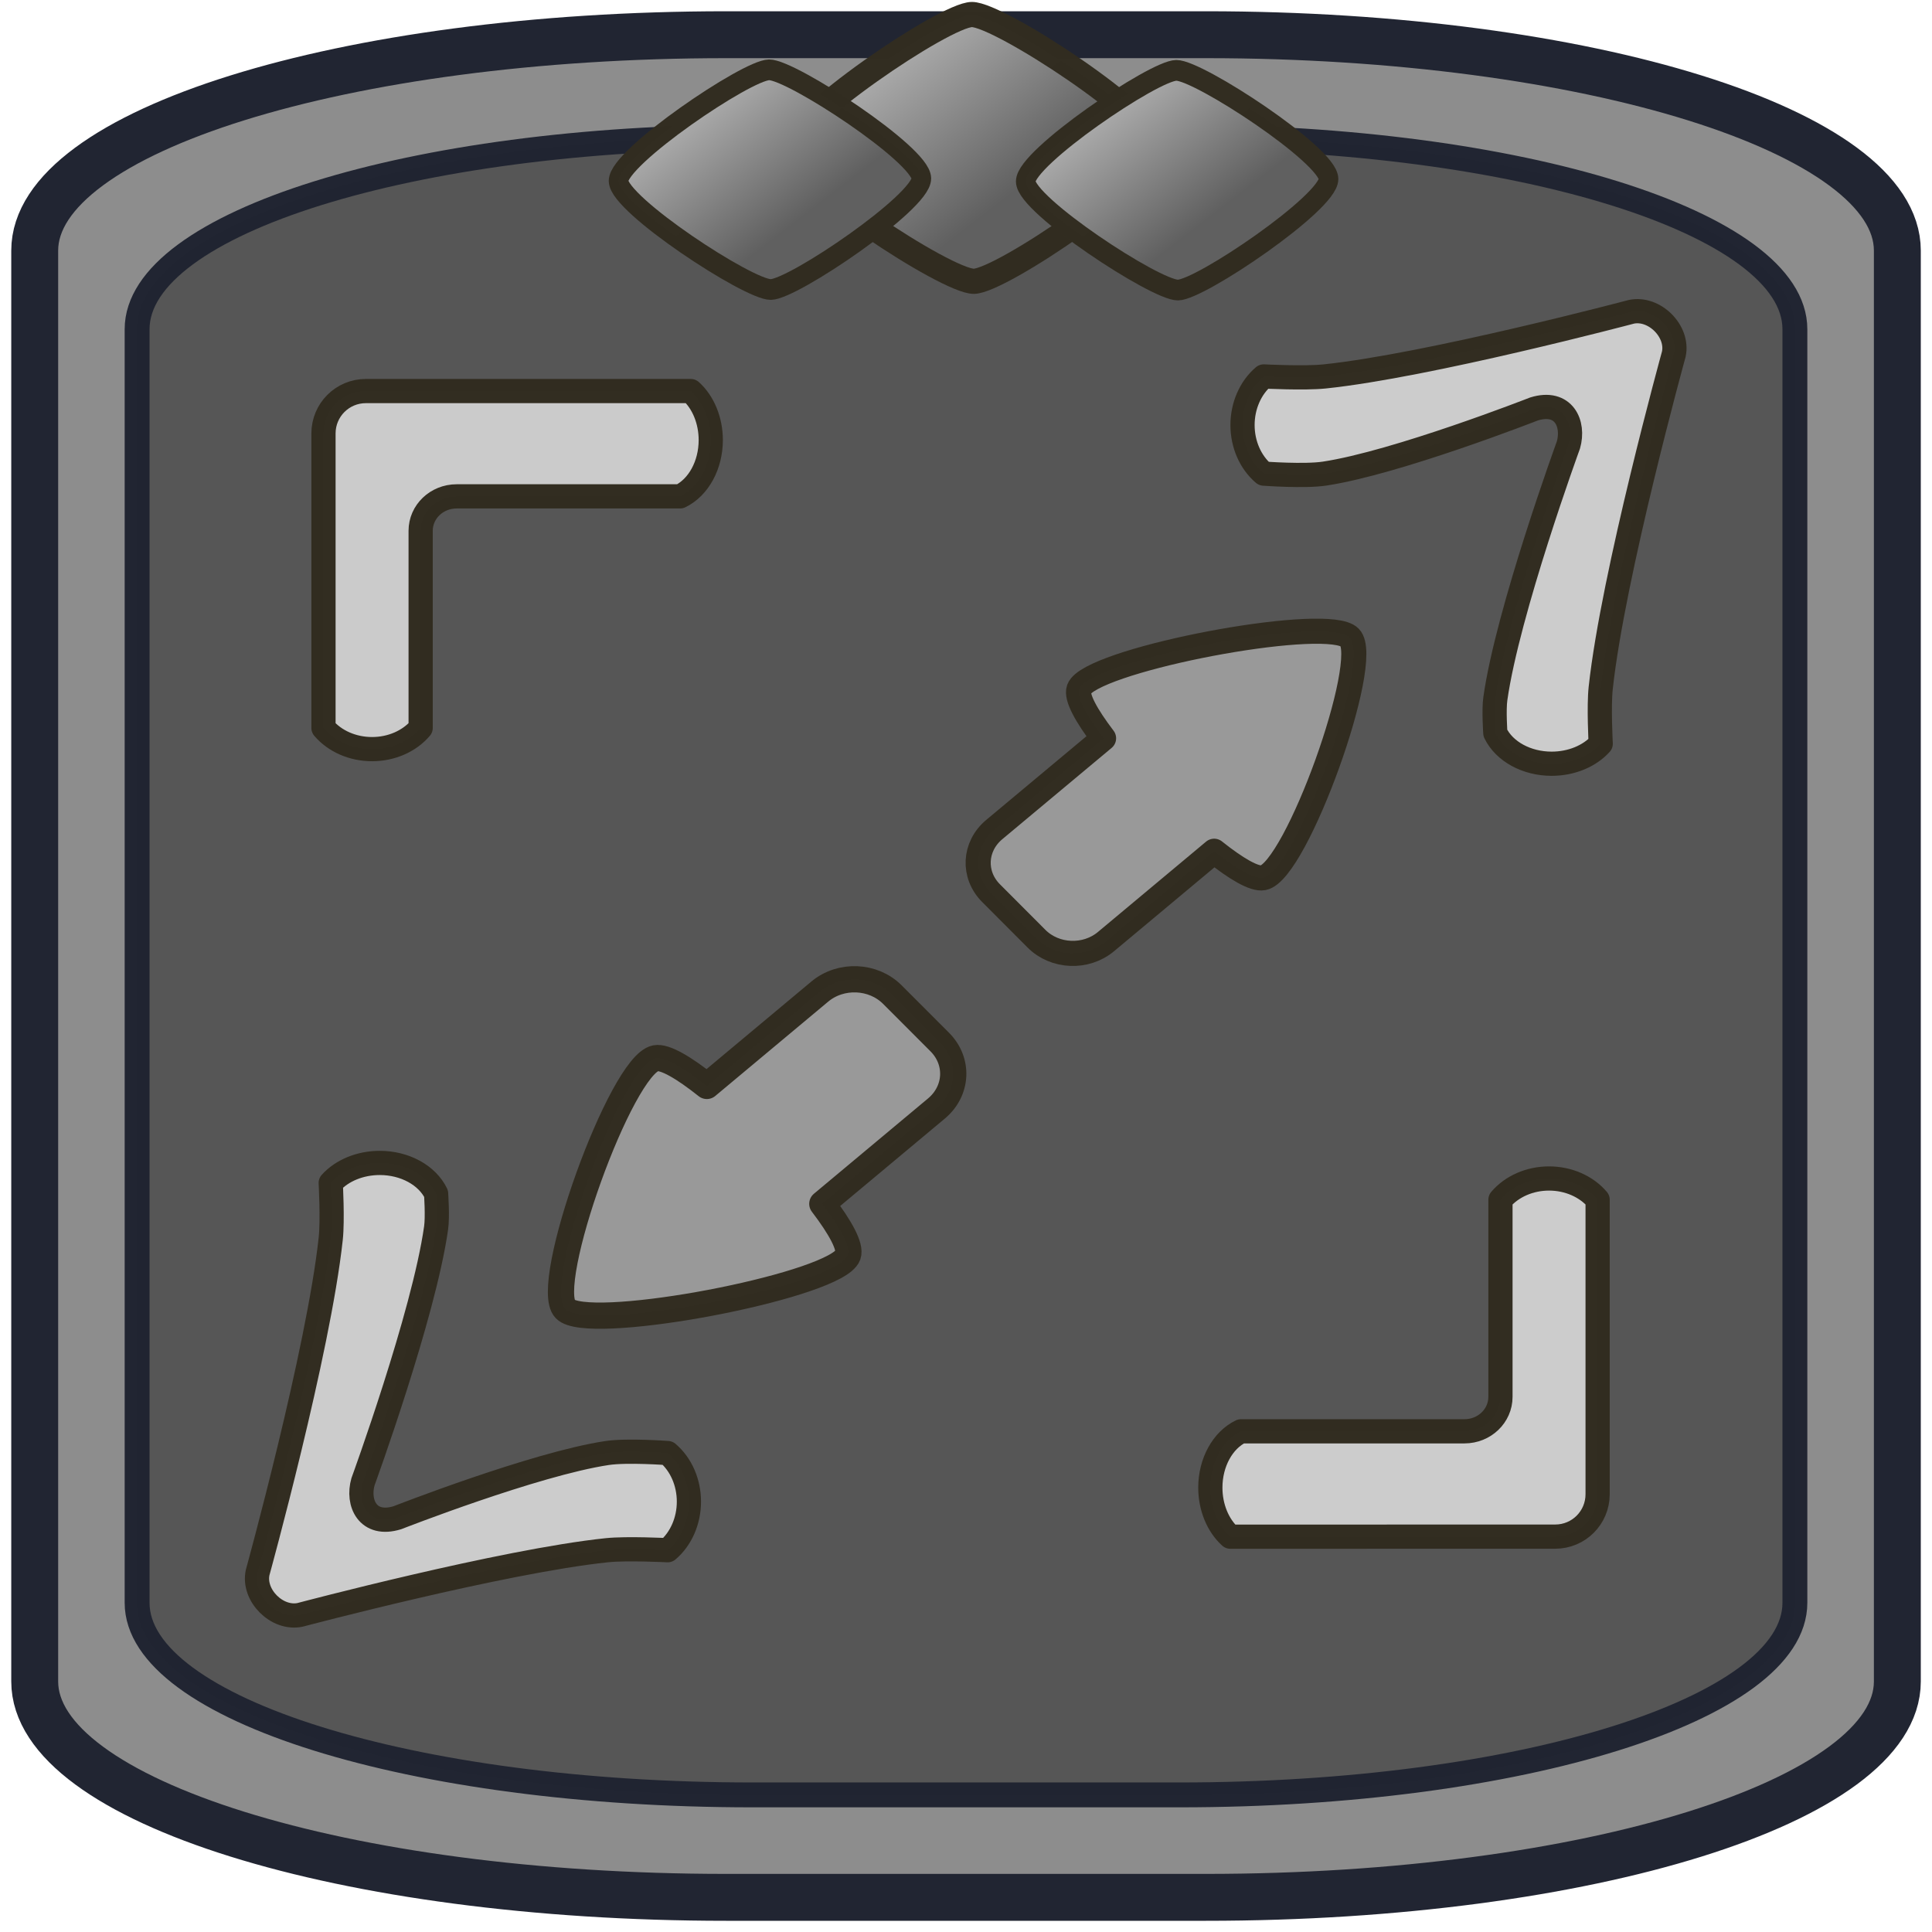
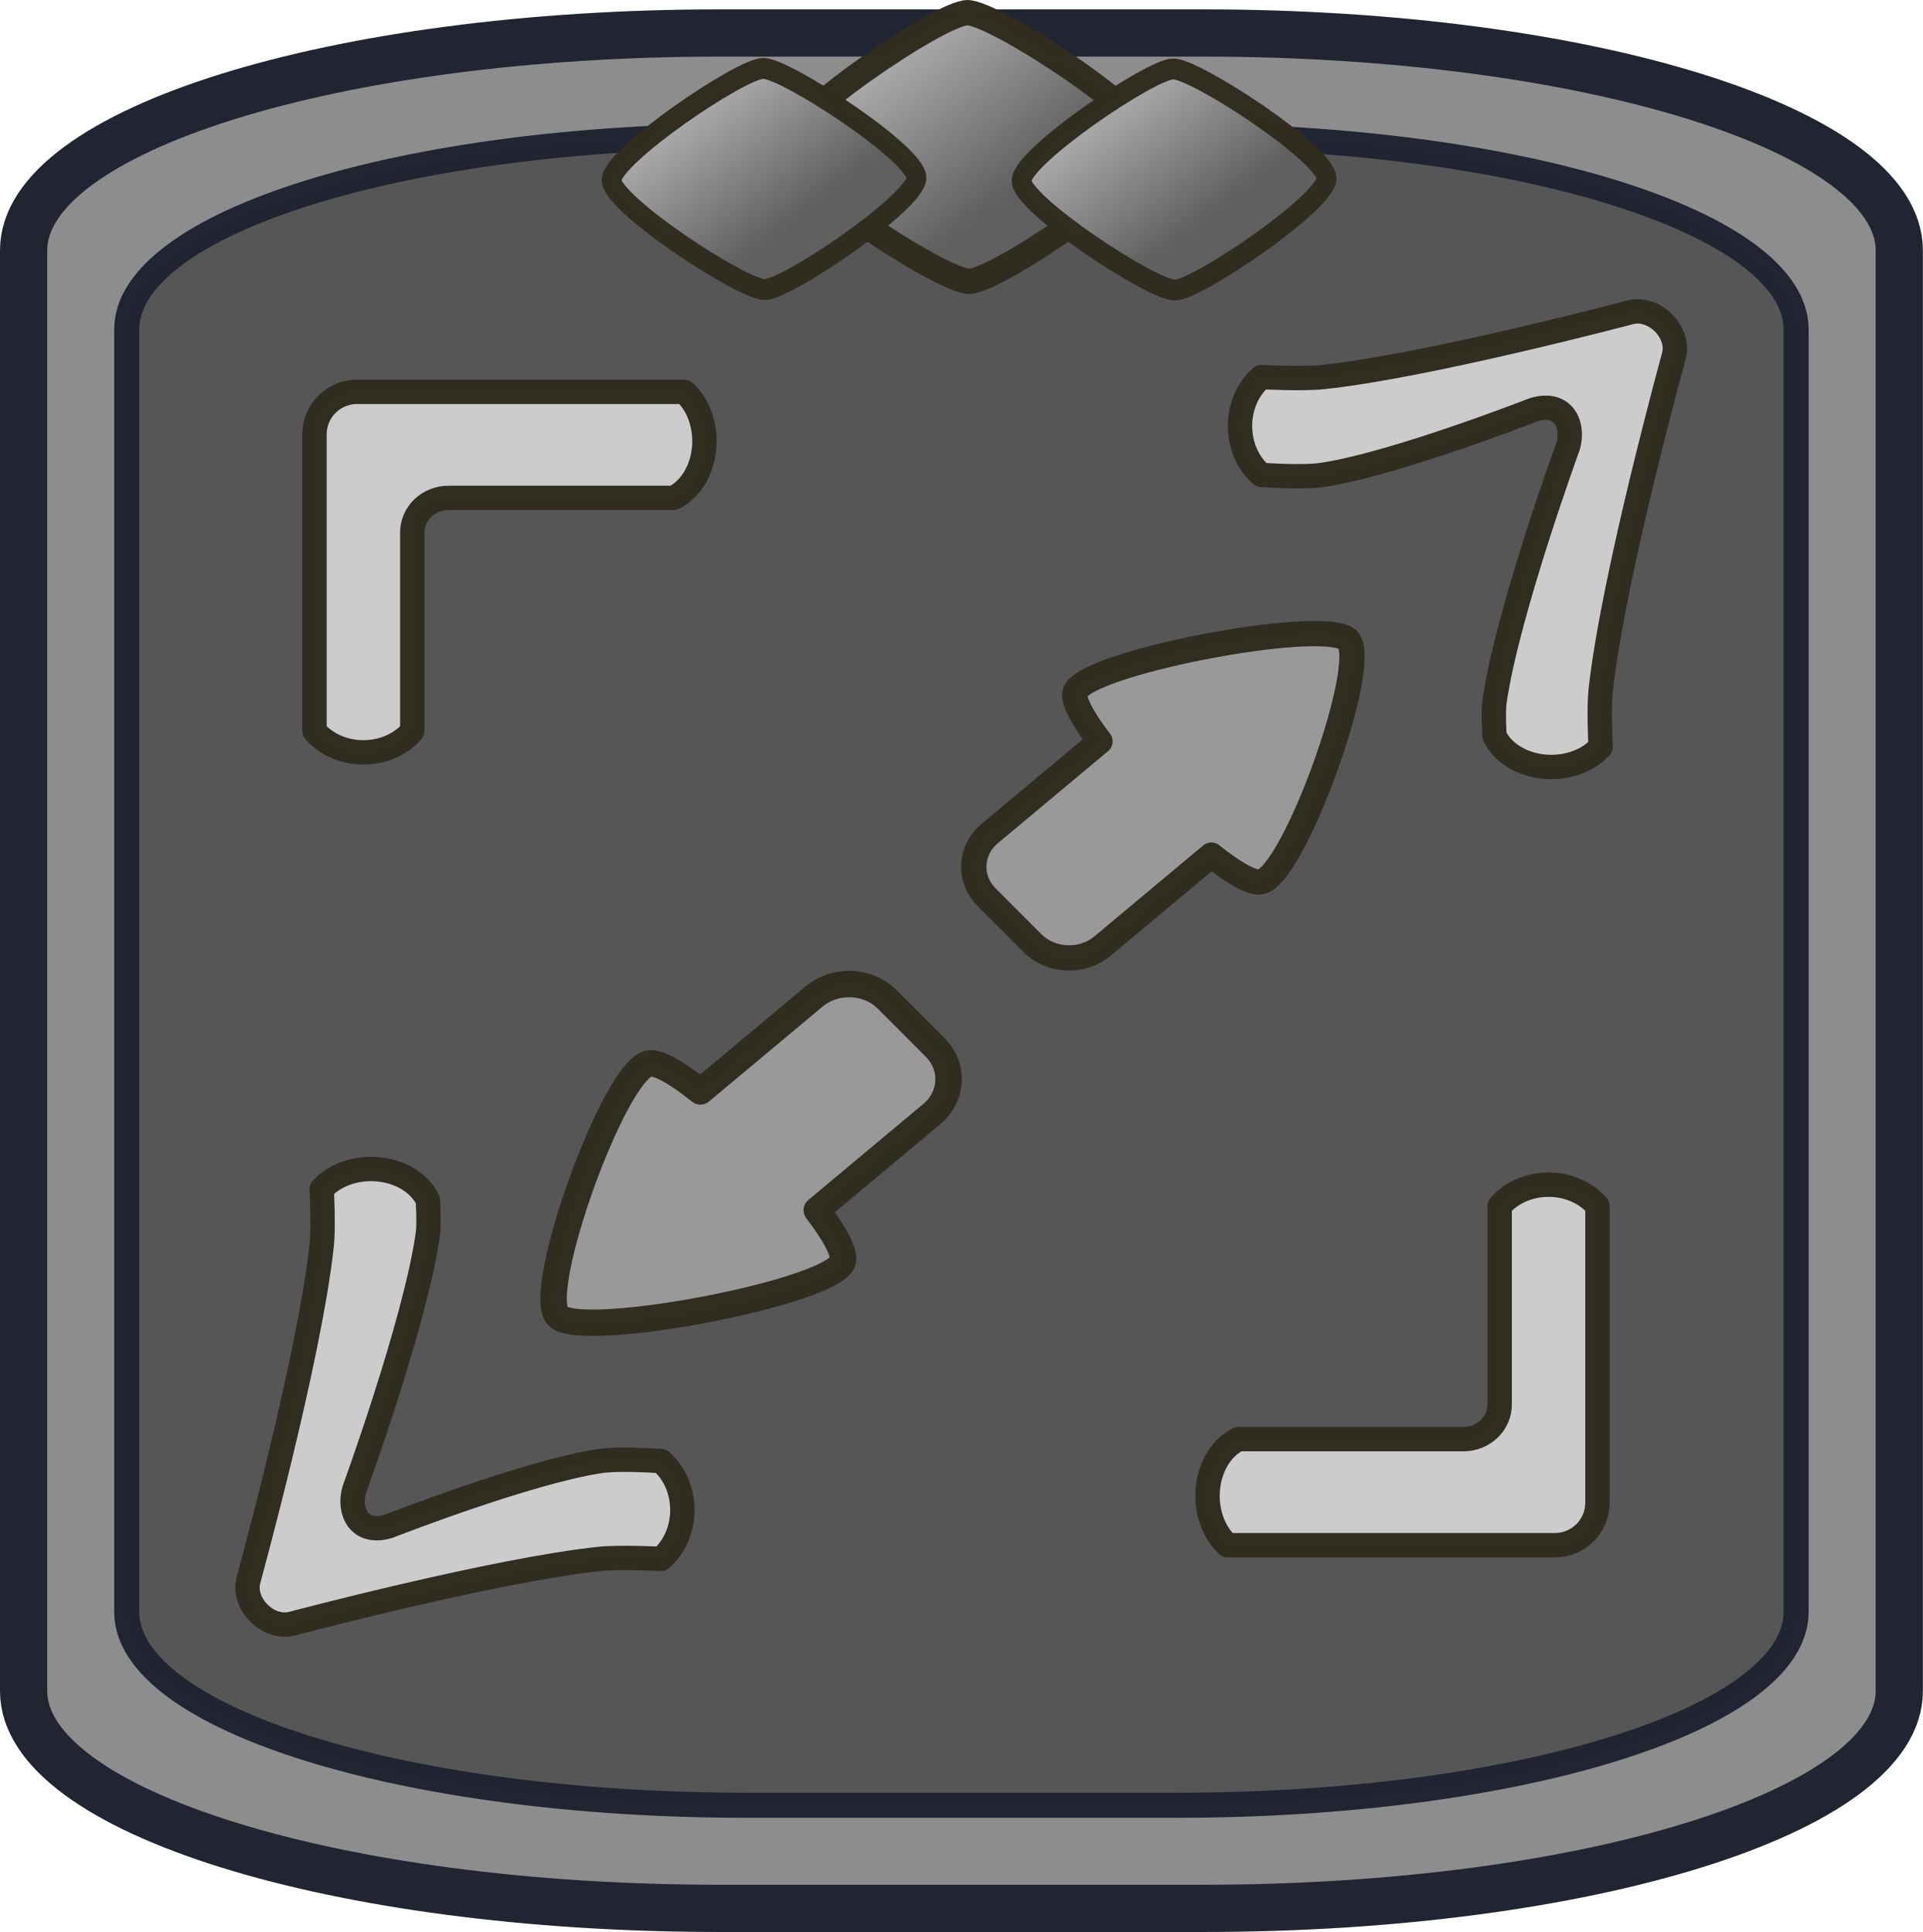
- <svg xmlns="http://www.w3.org/2000/svg" xmlns:xlink="http://www.w3.org/1999/xlink" width="130" height="130" viewBox="0 0 34.396 34.396" version="1.1" id="svg1">
+ <svg xmlns="http://www.w3.org/2000/svg" xmlns:xlink="http://www.w3.org/1999/xlink" width="200" height="200.976" viewBox="0 0 52.917 53.175" version="1.1" id="svg1">
  <defs id="defs1">
    <linearGradient id="linearGradient33">
      <stop style="stop-color:#d1d1d1;stop-opacity:1;" offset="0" id="stop33" />
      <stop style="stop-color:#606060;stop-opacity:1;" offset="0.696" id="stop34" />
    </linearGradient>
    <linearGradient xlink:href="#linearGradient33" id="linearGradient34" x1="10.421" y1="0.82" x2="8.26" y2="7.473" gradientUnits="userSpaceOnUse" />
    <linearGradient xlink:href="#linearGradient33" id="linearGradient34-4" x1="10.421" y1="0.82" x2="8.26" y2="7.473" gradientUnits="userSpaceOnUse" />
    <linearGradient xlink:href="#linearGradient33" id="linearGradient34-4-7" x1="10.421" y1="0.82" x2="8.26" y2="7.473" gradientUnits="userSpaceOnUse" />
  </defs>
-   <g id="layer1">
-     <rect style="fill:#8d8d8d;stroke:#212532;stroke-width:0.835;stroke-linejoin:round;stroke-miterlimit:8.2;stroke-opacity:0.996;stroke-dasharray:none;fill-opacity:1" id="rect1" width="33.161" height="33.161" x="0.618" y="0.618" ry="3.843" rx="12.308" />
-     <rect style="fill:#565656;stroke:#212532;stroke-width:0.443;stroke-linejoin:round;stroke-miterlimit:8.2;stroke-dasharray:none;stroke-opacity:0.996;fill-opacity:1" id="rect1-8" width="29.514" height="29.514" x="2.441" y="2.441" ry="3.42" rx="10.954" />
-     <path d="m 6.514,6.962 c -0.418,0 -0.755,0.337 -0.755,0.755 V 11.879 12.96 A 1.069,0.918 0 0 0 6.624,13.337 1.069,0.918 0 0 0 7.489,12.96 V 11.879 9.45 c 0,-0.339 0.286,-0.613 0.641,-0.613 h 3.366 0.612 A 0.852,1.074 0 0 0 12.654,7.835 0.852,1.074 0 0 0 12.298,6.962 h -0.993 z" style="fill:#cbcbcb;stroke:#322d21;stroke-width:0.431;stroke-linejoin:round;stroke-miterlimit:8.2;stroke-opacity:0.996;fill-opacity:1" id="path9" />
-     <path d="m 4.587,27.995 c -0.089,0.408 0.346,0.841 0.755,0.755 0,0 3.612,-0.958 5.464,-1.151 0.358,-0.037 1.081,0 1.081,0 0.237,-0.201 0.378,-0.523 0.378,-0.865 -3e-5,-0.342 -0.14,-0.663 -0.378,-0.865 0,0 -0.724,-0.054 -1.081,0 -1.287,0.194 -3.73,1.151 -3.73,1.151 -0.53,0.164 -0.721,-0.264 -0.613,-0.641 0,0 1.082,-2.965 1.301,-4.517 0.029,-0.202 0,-0.612 0,-0.612 -0.16,-0.329 -0.558,-0.546 -1.003,-0.546 -0.346,2.9e-5 -0.671,0.132 -0.873,0.356 0,0 0.036,0.664 0,0.993 -0.218,2.016 -1.301,5.942 -1.301,5.942 z" style="fill:#cccccc;stroke:#322d21;stroke-width:0.431;stroke-linejoin:round;stroke-miterlimit:8.2;stroke-opacity:0.996;fill-opacity:1" id="path9-2" />
-     <path d="m 29.799,6.306 c 0.089,-0.408 -0.346,-0.841 -0.755,-0.755 0,0 -3.612,0.958 -5.464,1.151 -0.358,0.037 -1.081,0 -1.081,0 -0.237,0.201 -0.378,0.523 -0.378,0.865 3e-5,0.342 0.14,0.663 0.378,0.865 0,0 0.724,0.054 1.081,0 1.287,-0.194 3.73,-1.151 3.73,-1.151 0.53,-0.164 0.721,0.264 0.613,0.641 0,0 -1.082,2.965 -1.301,4.517 -0.029,0.202 0,0.612 0,0.612 0.16,0.329 0.558,0.546 1.003,0.546 0.346,-2.9e-5 0.671,-0.132 0.873,-0.356 0,0 -0.036,-0.664 0,-0.993 0.218,-2.016 1.301,-5.942 1.301,-5.942 z" style="fill:#cccccc;stroke:#322d21;stroke-width:0.431;stroke-linejoin:round;stroke-miterlimit:8.2;stroke-opacity:0.996;fill-opacity:1" id="path9-2-0" />
-     <path d="m 27.688,27.357 c 0.418,0 0.755,-0.337 0.755,-0.755 v -4.162 -1.081 a 1.069,0.918 0 0 0 -0.865,-0.378 1.069,0.918 0 0 0 -0.865,0.378 v 1.081 2.429 c 0,0.339 -0.286,0.613 -0.641,0.613 h -3.366 -0.612 a 0.852,1.074 0 0 0 -0.546,1.003 0.852,1.074 0 0 0 0.356,0.873 h 0.993 z" style="fill:#cccccc;stroke:#322d21;stroke-width:0.431;stroke-linejoin:round;stroke-miterlimit:8.2;stroke-opacity:0.996;fill-opacity:1" id="path9-1" />
-     <path d="m 19.291,12.167 c -0.041,0.034 -0.069,0.068 -0.081,0.101 -0.052,0.144 0.132,0.475 0.437,0.876 l -1.946,1.625 c -0.359,0.3 -0.384,0.805 -0.056,1.133 l 0.808,0.81 c 0.327,0.328 0.88,0.351 1.238,0.051 l 1.925,-1.608 c 0.388,0.309 0.714,0.503 0.873,0.472 0.587,-0.112 1.94,-3.869 1.541,-4.278 -0.374,-0.383 -4.119,0.303 -4.74,0.819 z" style="fill:#999999;fill-opacity:1;stroke:#322d21;stroke-width:0.447;stroke-linejoin:round;stroke-miterlimit:8.2;stroke-opacity:0.996" id="path11" />
-     <path d="m 15.012,22.451 c 0.043,-0.036 0.072,-0.071 0.084,-0.105 0.054,-0.151 -0.137,-0.496 -0.456,-0.914 l 2.032,-1.697 c 0.374,-0.313 0.401,-0.84 0.059,-1.183 l -0.844,-0.845 c -0.342,-0.342 -0.919,-0.366 -1.293,-0.053 l -2.01,1.679 c -0.405,-0.322 -0.746,-0.525 -0.912,-0.493 -0.613,0.117 -2.026,4.041 -1.609,4.467 0.391,0.4 4.301,-0.316 4.949,-0.855 z" style="fill:#999999;fill-opacity:1;stroke:#322d21;stroke-width:0.467;stroke-linejoin:round;stroke-miterlimit:8.2;stroke-opacity:0.996" id="path11-1" />
-     <path style="fill:url(#linearGradient34);fill-opacity:1;fill-rule:nonzero;stroke:#322d21;stroke-width:0.443;stroke-linejoin:round;stroke-miterlimit:8.2;stroke-opacity:0.996" id="path1" d="M 11.386,7.222 C 10.978,7.522 7.758,6.256 7.458,5.848 7.157,5.44 6.901,1.989 7.309,1.689 7.717,1.388 10.937,2.655 11.237,3.063 c 0.301,0.408 0.556,3.858 0.149,4.159 z" transform="matrix(0.5591762,-0.8191324,0.7713627,0.5938054,8.65635,7.644338)" />
-     <path style="fill:url(#linearGradient34-4);fill-opacity:1;fill-rule:nonzero;stroke:#322d21;stroke-width:0.443;stroke-linejoin:round;stroke-miterlimit:8.2;stroke-opacity:0.996" id="path1-5" d="M 11.386,7.222 C 10.978,7.522 7.758,6.256 7.458,5.848 7.157,5.44 6.901,1.989 7.309,1.689 7.717,1.388 10.937,2.655 11.237,3.063 c 0.301,0.408 0.556,3.858 0.149,4.159 z" transform="matrix(0.4605003,-0.6745828,0.6352429,0.4890185,13.82204,7.335098)" />
-     <path style="fill:url(#linearGradient34-4-7);fill-opacity:1;fill-rule:nonzero;stroke:#322d21;stroke-width:0.443;stroke-linejoin:round;stroke-miterlimit:8.2;stroke-opacity:0.996" id="path1-5-7" d="M 11.386,7.222 C 10.978,7.522 7.758,6.256 7.458,5.848 7.157,5.44 6.901,1.989 7.309,1.689 7.717,1.388 10.937,2.655 11.237,3.063 c 0.301,0.408 0.556,3.858 0.149,4.159 z" transform="matrix(0.4605003,-0.6745828,0.6352429,0.4890185,6.572887,7.325552)" />
+   <g id="layer1" transform="translate(-0.2000028,-0.03417968)">
+     <rect style="fill:#8d8d8d;fill-opacity:1;stroke:#212532;stroke-width:1.3;stroke-linejoin:round;stroke-miterlimit:8.2;stroke-dasharray:none;stroke-opacity:0.996" id="rect1" width="51.617" height="51.617" x="0.85" y="0.942" ry="5.982" rx="19.158" />
+     <rect style="fill:#565656;fill-opacity:1;stroke:#212532;stroke-width:0.69;stroke-linejoin:round;stroke-miterlimit:8.2;stroke-dasharray:none;stroke-opacity:0.996" id="rect1-8" width="45.94" height="45.94" x="3.688" y="3.781" ry="5.324" rx="17.051" />
+     <path d="m 10.029,10.818 c -0.651,0 -1.175,0.524 -1.175,1.175 v 6.479 1.682 a 1.665,1.429 0 0 0 1.346,0.588 1.665,1.429 0 0 0 1.346,-0.588 v -1.682 -3.78 c 0,-0.528 0.445,-0.954 0.998,-0.954 h 5.239 0.952 a 1.327,1.672 0 0 0 0.851,-1.561 1.327,1.672 0 0 0 -0.554,-1.359 h -1.546 z" style="fill:#cbcbcb;fill-opacity:1;stroke:#322d21;stroke-width:0.671;stroke-linejoin:round;stroke-miterlimit:8.2;stroke-opacity:0.996" id="path9" />
+     <path d="m 7.029,43.557 c -0.139,0.636 0.538,1.309 1.175,1.175 0,0 5.623,-1.492 8.504,-1.792 0.558,-0.058 1.682,0 1.682,0 0.369,-0.313 0.588,-0.813 0.588,-1.346 -4.7e-5,-0.532 -0.219,-1.032 -0.588,-1.346 0,0 -1.128,-0.084 -1.682,0 -2.003,0.302 -5.806,1.792 -5.806,1.792 -0.825,0.255 -1.123,-0.411 -0.954,-0.998 0,0 1.684,-4.616 2.025,-7.031 0.044,-0.314 0,-0.952 0,-0.952 -0.248,-0.512 -0.869,-0.851 -1.561,-0.851 -0.539,4.5e-5 -1.045,0.206 -1.359,0.554 0,0 0.055,1.034 0,1.546 -0.34,3.138 -2.025,9.249 -2.025,9.249 z" style="fill:#cccccc;fill-opacity:1;stroke:#322d21;stroke-width:0.671;stroke-linejoin:round;stroke-miterlimit:8.2;stroke-opacity:0.996" id="path9-2" />
+     <path d="m 46.273,9.796 c 0.139,-0.636 -0.538,-1.309 -1.175,-1.175 0,0 -5.623,1.492 -8.504,1.792 -0.558,0.058 -1.682,0 -1.682,0 -0.369,0.313 -0.588,0.813 -0.588,1.346 4.7e-5,0.532 0.219,1.032 0.588,1.346 0,0 1.128,0.084 1.682,0 2.003,-0.302 5.806,-1.792 5.806,-1.792 0.825,-0.255 1.123,0.411 0.954,0.998 0,0 -1.684,4.616 -2.025,7.031 -0.044,0.314 0,0.952 0,0.952 0.248,0.512 0.869,0.851 1.561,0.851 0.539,-4.6e-5 1.045,-0.206 1.359,-0.554 0,0 -0.055,-1.034 0,-1.546 0.34,-3.138 2.025,-9.249 2.025,-9.249 z" style="fill:#cccccc;fill-opacity:1;stroke:#322d21;stroke-width:0.671;stroke-linejoin:round;stroke-miterlimit:8.2;stroke-opacity:0.996" id="path9-2-0" />
+     <path d="m 42.987,42.564 c 0.651,0 1.175,-0.524 1.175,-1.175 v -6.479 -1.682 a 1.665,1.429 0 0 0 -1.346,-0.588 1.665,1.429 0 0 0 -1.346,0.588 v 1.682 3.78 c 0,0.528 -0.445,0.954 -0.998,0.954 H 35.233 34.281 a 1.327,1.672 0 0 0 -0.851,1.561 1.327,1.672 0 0 0 0.554,1.359 h 1.546 z" style="fill:#cccccc;fill-opacity:1;stroke:#322d21;stroke-width:0.671;stroke-linejoin:round;stroke-miterlimit:8.2;stroke-opacity:0.996" id="path9-1" />
+     <path d="m 29.917,18.92 c -0.064,0.054 -0.107,0.106 -0.126,0.157 -0.081,0.225 0.205,0.74 0.68,1.363 l -3.028,2.53 c -0.558,0.466 -0.597,1.253 -0.088,1.763 l 1.258,1.26 c 0.51,0.51 1.369,0.546 1.927,0.08 l 2.996,-2.503 c 0.604,0.481 1.112,0.782 1.359,0.735 0.913,-0.174 3.02,-6.023 2.399,-6.659 -0.583,-0.597 -6.411,0.471 -7.378,1.275 z" style="fill:#999999;fill-opacity:1;stroke:#322d21;stroke-width:0.696;stroke-linejoin:round;stroke-miterlimit:8.2;stroke-opacity:0.996" id="path11" />
+     <path d="m 23.256,34.928 c 0.067,-0.056 0.112,-0.111 0.131,-0.163 0.084,-0.235 -0.214,-0.772 -0.71,-1.423 l 3.162,-2.642 c 0.583,-0.487 0.624,-1.308 0.092,-1.841 L 24.617,27.543 C 24.085,27.01 23.188,26.973 22.605,27.46 l -3.129,2.614 c -0.631,-0.502 -1.161,-0.817 -1.419,-0.768 -0.954,0.182 -3.154,6.289 -2.505,6.954 0.608,0.623 6.694,-0.492 7.704,-1.331 z" style="fill:#999999;fill-opacity:1;stroke:#322d21;stroke-width:0.727;stroke-linejoin:round;stroke-miterlimit:8.2;stroke-opacity:0.996" id="path11-1" />
+     <path style="fill:url(#linearGradient34);fill-opacity:1;fill-rule:nonzero;stroke:#322d21;stroke-width:0.443;stroke-linejoin:round;stroke-miterlimit:8.2;stroke-opacity:0.996" id="path1" d="M 11.386,7.222 C 10.978,7.522 7.758,6.256 7.458,5.848 7.157,5.44 6.901,1.989 7.309,1.689 7.717,1.388 10.937,2.655 11.237,3.063 c 0.301,0.408 0.556,3.858 0.149,4.159 z" transform="matrix(0.8703934,-1.275032,1.200675,0.9242959,13.36285,11.87987)" />
+     <path style="fill:url(#linearGradient34-4);fill-opacity:1;fill-rule:nonzero;stroke:#322d21;stroke-width:0.443;stroke-linejoin:round;stroke-miterlimit:8.2;stroke-opacity:0.996" id="path1-5" d="M 11.386,7.222 C 10.978,7.522 7.758,6.256 7.458,5.848 7.157,5.44 6.901,1.989 7.309,1.689 7.717,1.388 10.937,2.655 11.237,3.063 c 0.301,0.408 0.556,3.858 0.149,4.159 z" transform="matrix(0.7167979,-1.050031,0.9887959,0.7611885,21.40357,11.39852)" />
+     <path style="fill:url(#linearGradient34-4-7);fill-opacity:1;fill-rule:nonzero;stroke:#322d21;stroke-width:0.443;stroke-linejoin:round;stroke-miterlimit:8.2;stroke-opacity:0.996" id="path1-5-7" d="M 11.386,7.222 C 10.978,7.522 7.758,6.256 7.458,5.848 7.157,5.44 6.901,1.989 7.309,1.689 7.717,1.388 10.937,2.655 11.237,3.063 c 0.301,0.408 0.556,3.858 0.149,4.159 z" transform="matrix(0.7167979,-1.050031,0.9887959,0.7611885,10.1198,11.38366)" />
  </g>
</svg>
